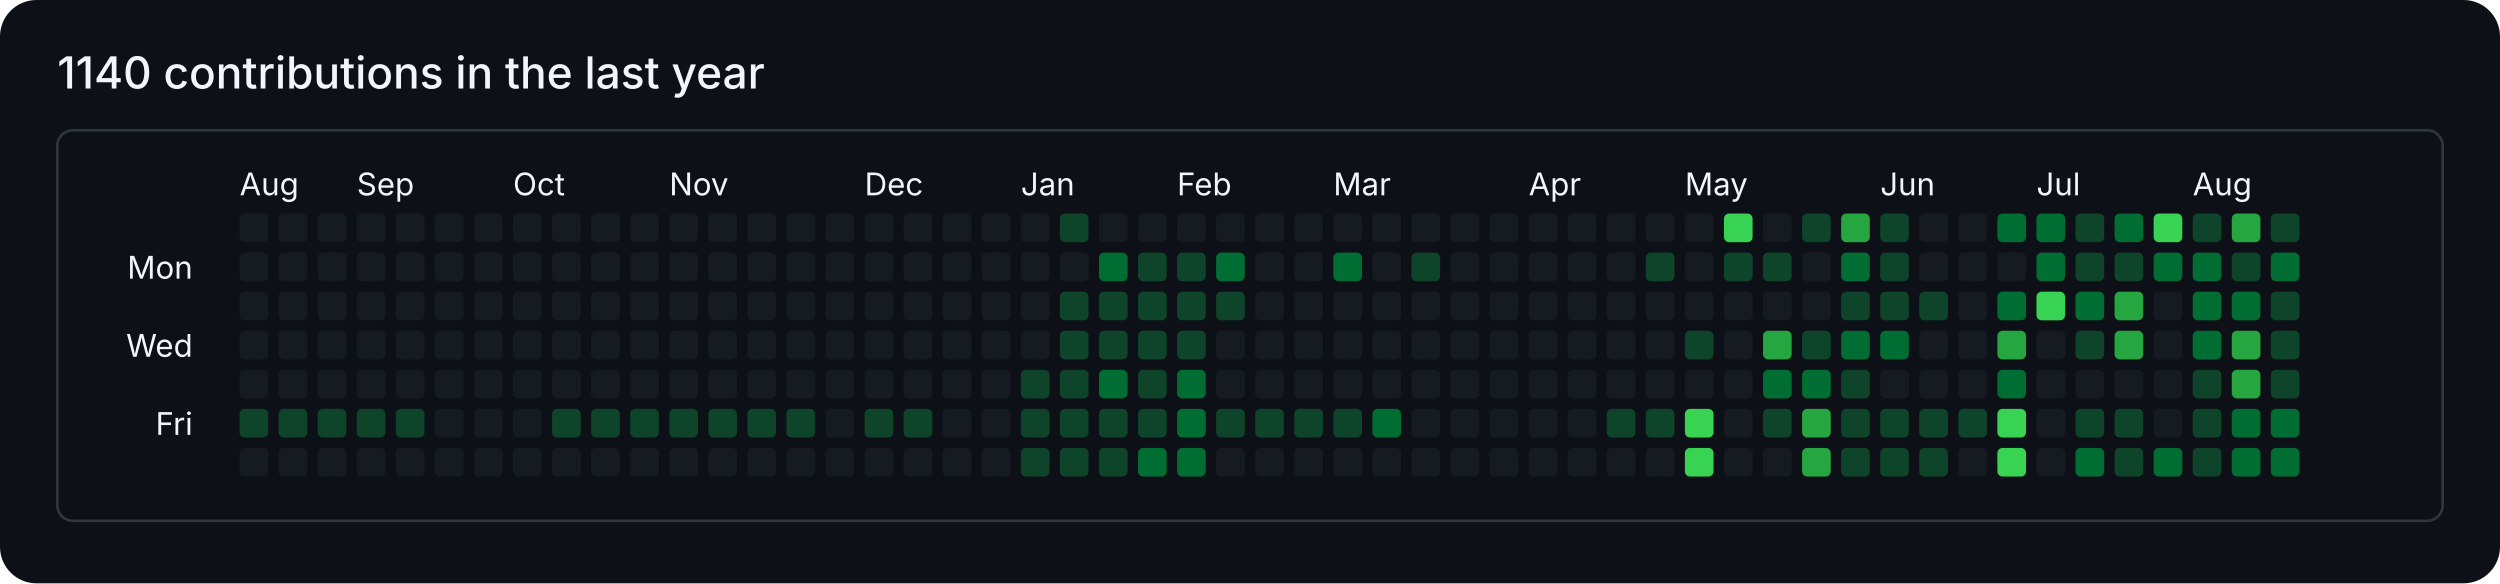
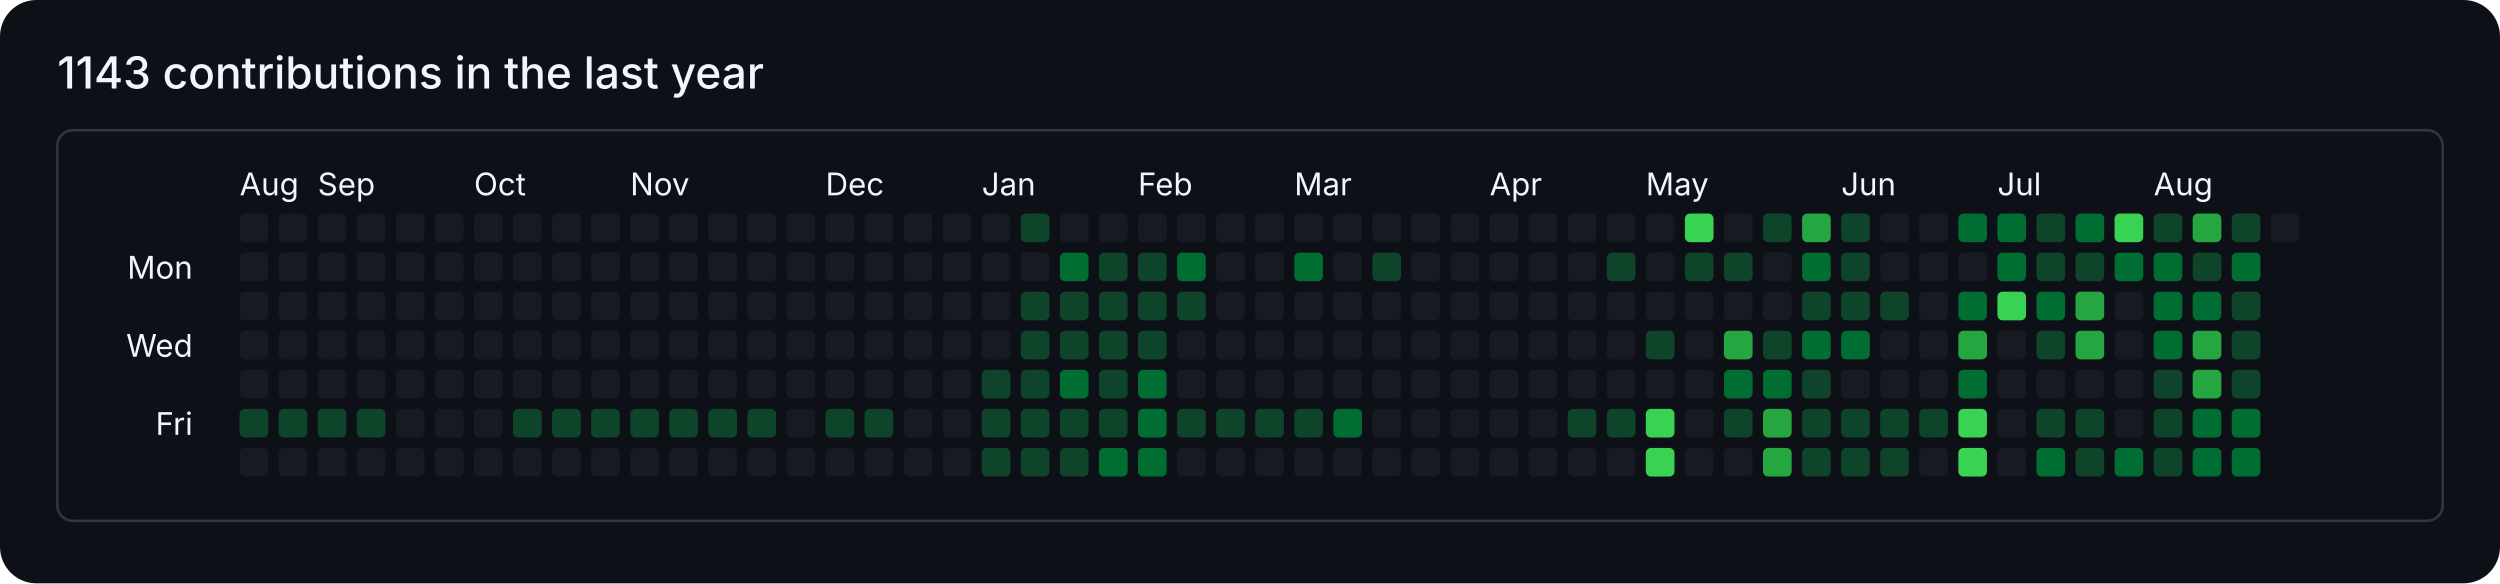
<svg xmlns="http://www.w3.org/2000/svg" width="1200" height="280" viewBox="0 0 960 224" fill="none" role="img" aria-label="AleksZyro GitHub contribution calendar">
  <style>
    .title { font: 500 17px -apple-system, BlinkMacSystemFont, 'Segoe UI', sans-serif; fill: #f0f6fc; }
    .month-label, .weekday-label, .legend, .hint { font: 400 12px -apple-system, BlinkMacSystemFont, 'Segoe UI', sans-serif; fill: #f0f6fc; }
    .hint, .legend-muted { fill: #8b949e; }
    .day-cell { shape-rendering: geometricPrecision; }
  </style>
  <rect width="960" height="224" rx="14" fill="#0d1117" />
-   <text x="22" y="34" class="title">1140 contributions in the last year</text>
+   <text x="22" y="34" class="title">1143 contributions in the last year</text>
  <rect x="22" y="50" width="916" height="150" rx="6" fill="none" stroke="#30363d" />
  <text x="92" y="75" class="month-label">Aug</text>
-   <text x="137" y="75" class="month-label">Sep</text>
-   <text x="197" y="75" class="month-label">Oct</text>
-   <text x="257" y="75" class="month-label">Nov</text>
-   <text x="332" y="75" class="month-label">Dec</text>
-   <text x="392" y="75" class="month-label">Jan</text>
-   <text x="452" y="75" class="month-label">Feb</text>
-   <text x="512" y="75" class="month-label">Mar</text>
-   <text x="587" y="75" class="month-label">Apr</text>
-   <text x="647" y="75" class="month-label">May</text>
-   <text x="722" y="75" class="month-label">Jun</text>
-   <text x="782" y="75" class="month-label">Jul</text>
-   <text x="842" y="75" class="month-label">Aug</text>
+   <text x="122" y="75" class="month-label">Sep</text>
+   <text x="182" y="75" class="month-label">Oct</text>
+   <text x="242" y="75" class="month-label">Nov</text>
+   <text x="317" y="75" class="month-label">Dec</text>
+   <text x="377" y="75" class="month-label">Jan</text>
+   <text x="437" y="75" class="month-label">Feb</text>
+   <text x="497" y="75" class="month-label">Mar</text>
+   <text x="572" y="75" class="month-label">Apr</text>
+   <text x="632" y="75" class="month-label">May</text>
+   <text x="707" y="75" class="month-label">Jun</text>
+   <text x="767" y="75" class="month-label">Jul</text>
+   <text x="827" y="75" class="month-label">Aug</text>
  <text x="74" y="107" class="weekday-label" text-anchor="end">Mon</text>
  <text x="74" y="137" class="weekday-label" text-anchor="end">Wed</text>
  <text x="74" y="167" class="weekday-label" text-anchor="end">Fri</text>
  <rect class="day-cell" x="92" y="82" width="11" height="11" rx="2" fill="#161b22" />
  <rect class="day-cell" x="92" y="97" width="11" height="11" rx="2" fill="#161b22" />
  <rect class="day-cell" x="92" y="112" width="11" height="11" rx="2" fill="#161b22" />
  <rect class="day-cell" x="92" y="127" width="11" height="11" rx="2" fill="#161b22" />
  <rect class="day-cell" x="92" y="142" width="11" height="11" rx="2" fill="#161b22" />
  <rect class="day-cell" x="92" y="157" width="11" height="11" rx="2" fill="#0e4429" />
  <rect class="day-cell" x="92" y="172" width="11" height="11" rx="2" fill="#161b22" />
  <rect class="day-cell" x="107" y="82" width="11" height="11" rx="2" fill="#161b22" />
  <rect class="day-cell" x="107" y="97" width="11" height="11" rx="2" fill="#161b22" />
  <rect class="day-cell" x="107" y="112" width="11" height="11" rx="2" fill="#161b22" />
  <rect class="day-cell" x="107" y="127" width="11" height="11" rx="2" fill="#161b22" />
  <rect class="day-cell" x="107" y="142" width="11" height="11" rx="2" fill="#161b22" />
  <rect class="day-cell" x="107" y="157" width="11" height="11" rx="2" fill="#0e4429" />
  <rect class="day-cell" x="107" y="172" width="11" height="11" rx="2" fill="#161b22" />
  <rect class="day-cell" x="122" y="82" width="11" height="11" rx="2" fill="#161b22" />
  <rect class="day-cell" x="122" y="97" width="11" height="11" rx="2" fill="#161b22" />
  <rect class="day-cell" x="122" y="112" width="11" height="11" rx="2" fill="#161b22" />
  <rect class="day-cell" x="122" y="127" width="11" height="11" rx="2" fill="#161b22" />
  <rect class="day-cell" x="122" y="142" width="11" height="11" rx="2" fill="#161b22" />
  <rect class="day-cell" x="122" y="157" width="11" height="11" rx="2" fill="#0e4429" />
  <rect class="day-cell" x="122" y="172" width="11" height="11" rx="2" fill="#161b22" />
  <rect class="day-cell" x="137" y="82" width="11" height="11" rx="2" fill="#161b22" />
  <rect class="day-cell" x="137" y="97" width="11" height="11" rx="2" fill="#161b22" />
  <rect class="day-cell" x="137" y="112" width="11" height="11" rx="2" fill="#161b22" />
  <rect class="day-cell" x="137" y="127" width="11" height="11" rx="2" fill="#161b22" />
  <rect class="day-cell" x="137" y="142" width="11" height="11" rx="2" fill="#161b22" />
  <rect class="day-cell" x="137" y="157" width="11" height="11" rx="2" fill="#0e4429" />
  <rect class="day-cell" x="137" y="172" width="11" height="11" rx="2" fill="#161b22" />
  <rect class="day-cell" x="152" y="82" width="11" height="11" rx="2" fill="#161b22" />
  <rect class="day-cell" x="152" y="97" width="11" height="11" rx="2" fill="#161b22" />
  <rect class="day-cell" x="152" y="112" width="11" height="11" rx="2" fill="#161b22" />
  <rect class="day-cell" x="152" y="127" width="11" height="11" rx="2" fill="#161b22" />
  <rect class="day-cell" x="152" y="142" width="11" height="11" rx="2" fill="#161b22" />
-   <rect class="day-cell" x="152" y="157" width="11" height="11" rx="2" fill="#0e4429" />
+   <rect class="day-cell" x="152" y="157" width="11" height="11" rx="2" fill="#161b22" />
  <rect class="day-cell" x="152" y="172" width="11" height="11" rx="2" fill="#161b22" />
  <rect class="day-cell" x="167" y="82" width="11" height="11" rx="2" fill="#161b22" />
  <rect class="day-cell" x="167" y="97" width="11" height="11" rx="2" fill="#161b22" />
  <rect class="day-cell" x="167" y="112" width="11" height="11" rx="2" fill="#161b22" />
  <rect class="day-cell" x="167" y="127" width="11" height="11" rx="2" fill="#161b22" />
  <rect class="day-cell" x="167" y="142" width="11" height="11" rx="2" fill="#161b22" />
  <rect class="day-cell" x="167" y="157" width="11" height="11" rx="2" fill="#161b22" />
  <rect class="day-cell" x="167" y="172" width="11" height="11" rx="2" fill="#161b22" />
  <rect class="day-cell" x="182" y="82" width="11" height="11" rx="2" fill="#161b22" />
  <rect class="day-cell" x="182" y="97" width="11" height="11" rx="2" fill="#161b22" />
  <rect class="day-cell" x="182" y="112" width="11" height="11" rx="2" fill="#161b22" />
  <rect class="day-cell" x="182" y="127" width="11" height="11" rx="2" fill="#161b22" />
  <rect class="day-cell" x="182" y="142" width="11" height="11" rx="2" fill="#161b22" />
  <rect class="day-cell" x="182" y="157" width="11" height="11" rx="2" fill="#161b22" />
  <rect class="day-cell" x="182" y="172" width="11" height="11" rx="2" fill="#161b22" />
  <rect class="day-cell" x="197" y="82" width="11" height="11" rx="2" fill="#161b22" />
  <rect class="day-cell" x="197" y="97" width="11" height="11" rx="2" fill="#161b22" />
  <rect class="day-cell" x="197" y="112" width="11" height="11" rx="2" fill="#161b22" />
  <rect class="day-cell" x="197" y="127" width="11" height="11" rx="2" fill="#161b22" />
  <rect class="day-cell" x="197" y="142" width="11" height="11" rx="2" fill="#161b22" />
-   <rect class="day-cell" x="197" y="157" width="11" height="11" rx="2" fill="#161b22" />
+   <rect class="day-cell" x="197" y="157" width="11" height="11" rx="2" fill="#0e4429" />
  <rect class="day-cell" x="197" y="172" width="11" height="11" rx="2" fill="#161b22" />
  <rect class="day-cell" x="212" y="82" width="11" height="11" rx="2" fill="#161b22" />
  <rect class="day-cell" x="212" y="97" width="11" height="11" rx="2" fill="#161b22" />
  <rect class="day-cell" x="212" y="112" width="11" height="11" rx="2" fill="#161b22" />
  <rect class="day-cell" x="212" y="127" width="11" height="11" rx="2" fill="#161b22" />
  <rect class="day-cell" x="212" y="142" width="11" height="11" rx="2" fill="#161b22" />
  <rect class="day-cell" x="212" y="157" width="11" height="11" rx="2" fill="#0e4429" />
  <rect class="day-cell" x="212" y="172" width="11" height="11" rx="2" fill="#161b22" />
  <rect class="day-cell" x="227" y="82" width="11" height="11" rx="2" fill="#161b22" />
  <rect class="day-cell" x="227" y="97" width="11" height="11" rx="2" fill="#161b22" />
  <rect class="day-cell" x="227" y="112" width="11" height="11" rx="2" fill="#161b22" />
  <rect class="day-cell" x="227" y="127" width="11" height="11" rx="2" fill="#161b22" />
  <rect class="day-cell" x="227" y="142" width="11" height="11" rx="2" fill="#161b22" />
  <rect class="day-cell" x="227" y="157" width="11" height="11" rx="2" fill="#0e4429" />
  <rect class="day-cell" x="227" y="172" width="11" height="11" rx="2" fill="#161b22" />
  <rect class="day-cell" x="242" y="82" width="11" height="11" rx="2" fill="#161b22" />
  <rect class="day-cell" x="242" y="97" width="11" height="11" rx="2" fill="#161b22" />
  <rect class="day-cell" x="242" y="112" width="11" height="11" rx="2" fill="#161b22" />
  <rect class="day-cell" x="242" y="127" width="11" height="11" rx="2" fill="#161b22" />
  <rect class="day-cell" x="242" y="142" width="11" height="11" rx="2" fill="#161b22" />
  <rect class="day-cell" x="242" y="157" width="11" height="11" rx="2" fill="#0e4429" />
  <rect class="day-cell" x="242" y="172" width="11" height="11" rx="2" fill="#161b22" />
  <rect class="day-cell" x="257" y="82" width="11" height="11" rx="2" fill="#161b22" />
  <rect class="day-cell" x="257" y="97" width="11" height="11" rx="2" fill="#161b22" />
  <rect class="day-cell" x="257" y="112" width="11" height="11" rx="2" fill="#161b22" />
  <rect class="day-cell" x="257" y="127" width="11" height="11" rx="2" fill="#161b22" />
  <rect class="day-cell" x="257" y="142" width="11" height="11" rx="2" fill="#161b22" />
  <rect class="day-cell" x="257" y="157" width="11" height="11" rx="2" fill="#0e4429" />
  <rect class="day-cell" x="257" y="172" width="11" height="11" rx="2" fill="#161b22" />
  <rect class="day-cell" x="272" y="82" width="11" height="11" rx="2" fill="#161b22" />
  <rect class="day-cell" x="272" y="97" width="11" height="11" rx="2" fill="#161b22" />
  <rect class="day-cell" x="272" y="112" width="11" height="11" rx="2" fill="#161b22" />
  <rect class="day-cell" x="272" y="127" width="11" height="11" rx="2" fill="#161b22" />
  <rect class="day-cell" x="272" y="142" width="11" height="11" rx="2" fill="#161b22" />
  <rect class="day-cell" x="272" y="157" width="11" height="11" rx="2" fill="#0e4429" />
  <rect class="day-cell" x="272" y="172" width="11" height="11" rx="2" fill="#161b22" />
  <rect class="day-cell" x="287" y="82" width="11" height="11" rx="2" fill="#161b22" />
  <rect class="day-cell" x="287" y="97" width="11" height="11" rx="2" fill="#161b22" />
  <rect class="day-cell" x="287" y="112" width="11" height="11" rx="2" fill="#161b22" />
  <rect class="day-cell" x="287" y="127" width="11" height="11" rx="2" fill="#161b22" />
  <rect class="day-cell" x="287" y="142" width="11" height="11" rx="2" fill="#161b22" />
  <rect class="day-cell" x="287" y="157" width="11" height="11" rx="2" fill="#0e4429" />
  <rect class="day-cell" x="287" y="172" width="11" height="11" rx="2" fill="#161b22" />
  <rect class="day-cell" x="302" y="82" width="11" height="11" rx="2" fill="#161b22" />
  <rect class="day-cell" x="302" y="97" width="11" height="11" rx="2" fill="#161b22" />
  <rect class="day-cell" x="302" y="112" width="11" height="11" rx="2" fill="#161b22" />
  <rect class="day-cell" x="302" y="127" width="11" height="11" rx="2" fill="#161b22" />
  <rect class="day-cell" x="302" y="142" width="11" height="11" rx="2" fill="#161b22" />
-   <rect class="day-cell" x="302" y="157" width="11" height="11" rx="2" fill="#0e4429" />
+   <rect class="day-cell" x="302" y="157" width="11" height="11" rx="2" fill="#161b22" />
  <rect class="day-cell" x="302" y="172" width="11" height="11" rx="2" fill="#161b22" />
  <rect class="day-cell" x="317" y="82" width="11" height="11" rx="2" fill="#161b22" />
  <rect class="day-cell" x="317" y="97" width="11" height="11" rx="2" fill="#161b22" />
  <rect class="day-cell" x="317" y="112" width="11" height="11" rx="2" fill="#161b22" />
  <rect class="day-cell" x="317" y="127" width="11" height="11" rx="2" fill="#161b22" />
  <rect class="day-cell" x="317" y="142" width="11" height="11" rx="2" fill="#161b22" />
-   <rect class="day-cell" x="317" y="157" width="11" height="11" rx="2" fill="#161b22" />
+   <rect class="day-cell" x="317" y="157" width="11" height="11" rx="2" fill="#0e4429" />
  <rect class="day-cell" x="317" y="172" width="11" height="11" rx="2" fill="#161b22" />
  <rect class="day-cell" x="332" y="82" width="11" height="11" rx="2" fill="#161b22" />
  <rect class="day-cell" x="332" y="97" width="11" height="11" rx="2" fill="#161b22" />
  <rect class="day-cell" x="332" y="112" width="11" height="11" rx="2" fill="#161b22" />
  <rect class="day-cell" x="332" y="127" width="11" height="11" rx="2" fill="#161b22" />
  <rect class="day-cell" x="332" y="142" width="11" height="11" rx="2" fill="#161b22" />
  <rect class="day-cell" x="332" y="157" width="11" height="11" rx="2" fill="#0e4429" />
  <rect class="day-cell" x="332" y="172" width="11" height="11" rx="2" fill="#161b22" />
  <rect class="day-cell" x="347" y="82" width="11" height="11" rx="2" fill="#161b22" />
  <rect class="day-cell" x="347" y="97" width="11" height="11" rx="2" fill="#161b22" />
  <rect class="day-cell" x="347" y="112" width="11" height="11" rx="2" fill="#161b22" />
  <rect class="day-cell" x="347" y="127" width="11" height="11" rx="2" fill="#161b22" />
  <rect class="day-cell" x="347" y="142" width="11" height="11" rx="2" fill="#161b22" />
-   <rect class="day-cell" x="347" y="157" width="11" height="11" rx="2" fill="#0e4429" />
+   <rect class="day-cell" x="347" y="157" width="11" height="11" rx="2" fill="#161b22" />
  <rect class="day-cell" x="347" y="172" width="11" height="11" rx="2" fill="#161b22" />
  <rect class="day-cell" x="362" y="82" width="11" height="11" rx="2" fill="#161b22" />
  <rect class="day-cell" x="362" y="97" width="11" height="11" rx="2" fill="#161b22" />
  <rect class="day-cell" x="362" y="112" width="11" height="11" rx="2" fill="#161b22" />
  <rect class="day-cell" x="362" y="127" width="11" height="11" rx="2" fill="#161b22" />
  <rect class="day-cell" x="362" y="142" width="11" height="11" rx="2" fill="#161b22" />
  <rect class="day-cell" x="362" y="157" width="11" height="11" rx="2" fill="#161b22" />
  <rect class="day-cell" x="362" y="172" width="11" height="11" rx="2" fill="#161b22" />
  <rect class="day-cell" x="377" y="82" width="11" height="11" rx="2" fill="#161b22" />
  <rect class="day-cell" x="377" y="97" width="11" height="11" rx="2" fill="#161b22" />
  <rect class="day-cell" x="377" y="112" width="11" height="11" rx="2" fill="#161b22" />
  <rect class="day-cell" x="377" y="127" width="11" height="11" rx="2" fill="#161b22" />
-   <rect class="day-cell" x="377" y="142" width="11" height="11" rx="2" fill="#161b22" />
-   <rect class="day-cell" x="377" y="157" width="11" height="11" rx="2" fill="#161b22" />
-   <rect class="day-cell" x="377" y="172" width="11" height="11" rx="2" fill="#161b22" />
-   <rect class="day-cell" x="392" y="82" width="11" height="11" rx="2" fill="#161b22" />
+   <rect class="day-cell" x="377" y="142" width="11" height="11" rx="2" fill="#0e4429" />
+   <rect class="day-cell" x="377" y="157" width="11" height="11" rx="2" fill="#0e4429" />
+   <rect class="day-cell" x="377" y="172" width="11" height="11" rx="2" fill="#0e4429" />
+   <rect class="day-cell" x="392" y="82" width="11" height="11" rx="2" fill="#0e4429" />
  <rect class="day-cell" x="392" y="97" width="11" height="11" rx="2" fill="#161b22" />
-   <rect class="day-cell" x="392" y="112" width="11" height="11" rx="2" fill="#161b22" />
-   <rect class="day-cell" x="392" y="127" width="11" height="11" rx="2" fill="#161b22" />
+   <rect class="day-cell" x="392" y="112" width="11" height="11" rx="2" fill="#0e4429" />
+   <rect class="day-cell" x="392" y="127" width="11" height="11" rx="2" fill="#0e4429" />
  <rect class="day-cell" x="392" y="142" width="11" height="11" rx="2" fill="#0e4429" />
  <rect class="day-cell" x="392" y="157" width="11" height="11" rx="2" fill="#0e4429" />
  <rect class="day-cell" x="392" y="172" width="11" height="11" rx="2" fill="#0e4429" />
-   <rect class="day-cell" x="407" y="82" width="11" height="11" rx="2" fill="#0e4429" />
-   <rect class="day-cell" x="407" y="97" width="11" height="11" rx="2" fill="#161b22" />
+   <rect class="day-cell" x="407" y="82" width="11" height="11" rx="2" fill="#161b22" />
+   <rect class="day-cell" x="407" y="97" width="11" height="11" rx="2" fill="#006d32" />
  <rect class="day-cell" x="407" y="112" width="11" height="11" rx="2" fill="#0e4429" />
  <rect class="day-cell" x="407" y="127" width="11" height="11" rx="2" fill="#0e4429" />
-   <rect class="day-cell" x="407" y="142" width="11" height="11" rx="2" fill="#0e4429" />
+   <rect class="day-cell" x="407" y="142" width="11" height="11" rx="2" fill="#006d32" />
  <rect class="day-cell" x="407" y="157" width="11" height="11" rx="2" fill="#0e4429" />
  <rect class="day-cell" x="407" y="172" width="11" height="11" rx="2" fill="#0e4429" />
  <rect class="day-cell" x="422" y="82" width="11" height="11" rx="2" fill="#161b22" />
-   <rect class="day-cell" x="422" y="97" width="11" height="11" rx="2" fill="#006d32" />
+   <rect class="day-cell" x="422" y="97" width="11" height="11" rx="2" fill="#0e4429" />
  <rect class="day-cell" x="422" y="112" width="11" height="11" rx="2" fill="#0e4429" />
  <rect class="day-cell" x="422" y="127" width="11" height="11" rx="2" fill="#0e4429" />
-   <rect class="day-cell" x="422" y="142" width="11" height="11" rx="2" fill="#006d32" />
+   <rect class="day-cell" x="422" y="142" width="11" height="11" rx="2" fill="#0e4429" />
  <rect class="day-cell" x="422" y="157" width="11" height="11" rx="2" fill="#0e4429" />
-   <rect class="day-cell" x="422" y="172" width="11" height="11" rx="2" fill="#0e4429" />
+   <rect class="day-cell" x="422" y="172" width="11" height="11" rx="2" fill="#006d32" />
  <rect class="day-cell" x="437" y="82" width="11" height="11" rx="2" fill="#161b22" />
  <rect class="day-cell" x="437" y="97" width="11" height="11" rx="2" fill="#0e4429" />
  <rect class="day-cell" x="437" y="112" width="11" height="11" rx="2" fill="#0e4429" />
  <rect class="day-cell" x="437" y="127" width="11" height="11" rx="2" fill="#0e4429" />
-   <rect class="day-cell" x="437" y="142" width="11" height="11" rx="2" fill="#0e4429" />
-   <rect class="day-cell" x="437" y="157" width="11" height="11" rx="2" fill="#0e4429" />
+   <rect class="day-cell" x="437" y="142" width="11" height="11" rx="2" fill="#006d32" />
+   <rect class="day-cell" x="437" y="157" width="11" height="11" rx="2" fill="#006d32" />
  <rect class="day-cell" x="437" y="172" width="11" height="11" rx="2" fill="#006d32" />
  <rect class="day-cell" x="452" y="82" width="11" height="11" rx="2" fill="#161b22" />
-   <rect class="day-cell" x="452" y="97" width="11" height="11" rx="2" fill="#0e4429" />
+   <rect class="day-cell" x="452" y="97" width="11" height="11" rx="2" fill="#006d32" />
  <rect class="day-cell" x="452" y="112" width="11" height="11" rx="2" fill="#0e4429" />
-   <rect class="day-cell" x="452" y="127" width="11" height="11" rx="2" fill="#0e4429" />
-   <rect class="day-cell" x="452" y="142" width="11" height="11" rx="2" fill="#006d32" />
-   <rect class="day-cell" x="452" y="157" width="11" height="11" rx="2" fill="#006d32" />
-   <rect class="day-cell" x="452" y="172" width="11" height="11" rx="2" fill="#006d32" />
+   <rect class="day-cell" x="452" y="127" width="11" height="11" rx="2" fill="#161b22" />
+   <rect class="day-cell" x="452" y="142" width="11" height="11" rx="2" fill="#161b22" />
+   <rect class="day-cell" x="452" y="157" width="11" height="11" rx="2" fill="#0e4429" />
+   <rect class="day-cell" x="452" y="172" width="11" height="11" rx="2" fill="#161b22" />
  <rect class="day-cell" x="467" y="82" width="11" height="11" rx="2" fill="#161b22" />
-   <rect class="day-cell" x="467" y="97" width="11" height="11" rx="2" fill="#006d32" />
-   <rect class="day-cell" x="467" y="112" width="11" height="11" rx="2" fill="#0e4429" />
+   <rect class="day-cell" x="467" y="97" width="11" height="11" rx="2" fill="#161b22" />
+   <rect class="day-cell" x="467" y="112" width="11" height="11" rx="2" fill="#161b22" />
  <rect class="day-cell" x="467" y="127" width="11" height="11" rx="2" fill="#161b22" />
  <rect class="day-cell" x="467" y="142" width="11" height="11" rx="2" fill="#161b22" />
  <rect class="day-cell" x="467" y="157" width="11" height="11" rx="2" fill="#0e4429" />
  <rect class="day-cell" x="467" y="172" width="11" height="11" rx="2" fill="#161b22" />
  <rect class="day-cell" x="482" y="82" width="11" height="11" rx="2" fill="#161b22" />
  <rect class="day-cell" x="482" y="97" width="11" height="11" rx="2" fill="#161b22" />
  <rect class="day-cell" x="482" y="112" width="11" height="11" rx="2" fill="#161b22" />
  <rect class="day-cell" x="482" y="127" width="11" height="11" rx="2" fill="#161b22" />
  <rect class="day-cell" x="482" y="142" width="11" height="11" rx="2" fill="#161b22" />
  <rect class="day-cell" x="482" y="157" width="11" height="11" rx="2" fill="#0e4429" />
  <rect class="day-cell" x="482" y="172" width="11" height="11" rx="2" fill="#161b22" />
  <rect class="day-cell" x="497" y="82" width="11" height="11" rx="2" fill="#161b22" />
-   <rect class="day-cell" x="497" y="97" width="11" height="11" rx="2" fill="#161b22" />
+   <rect class="day-cell" x="497" y="97" width="11" height="11" rx="2" fill="#006d32" />
  <rect class="day-cell" x="497" y="112" width="11" height="11" rx="2" fill="#161b22" />
  <rect class="day-cell" x="497" y="127" width="11" height="11" rx="2" fill="#161b22" />
  <rect class="day-cell" x="497" y="142" width="11" height="11" rx="2" fill="#161b22" />
  <rect class="day-cell" x="497" y="157" width="11" height="11" rx="2" fill="#0e4429" />
  <rect class="day-cell" x="497" y="172" width="11" height="11" rx="2" fill="#161b22" />
  <rect class="day-cell" x="512" y="82" width="11" height="11" rx="2" fill="#161b22" />
-   <rect class="day-cell" x="512" y="97" width="11" height="11" rx="2" fill="#006d32" />
+   <rect class="day-cell" x="512" y="97" width="11" height="11" rx="2" fill="#161b22" />
  <rect class="day-cell" x="512" y="112" width="11" height="11" rx="2" fill="#161b22" />
  <rect class="day-cell" x="512" y="127" width="11" height="11" rx="2" fill="#161b22" />
  <rect class="day-cell" x="512" y="142" width="11" height="11" rx="2" fill="#161b22" />
-   <rect class="day-cell" x="512" y="157" width="11" height="11" rx="2" fill="#0e4429" />
+   <rect class="day-cell" x="512" y="157" width="11" height="11" rx="2" fill="#006d32" />
  <rect class="day-cell" x="512" y="172" width="11" height="11" rx="2" fill="#161b22" />
  <rect class="day-cell" x="527" y="82" width="11" height="11" rx="2" fill="#161b22" />
-   <rect class="day-cell" x="527" y="97" width="11" height="11" rx="2" fill="#161b22" />
+   <rect class="day-cell" x="527" y="97" width="11" height="11" rx="2" fill="#0e4429" />
  <rect class="day-cell" x="527" y="112" width="11" height="11" rx="2" fill="#161b22" />
  <rect class="day-cell" x="527" y="127" width="11" height="11" rx="2" fill="#161b22" />
  <rect class="day-cell" x="527" y="142" width="11" height="11" rx="2" fill="#161b22" />
-   <rect class="day-cell" x="527" y="157" width="11" height="11" rx="2" fill="#006d32" />
+   <rect class="day-cell" x="527" y="157" width="11" height="11" rx="2" fill="#161b22" />
  <rect class="day-cell" x="527" y="172" width="11" height="11" rx="2" fill="#161b22" />
  <rect class="day-cell" x="542" y="82" width="11" height="11" rx="2" fill="#161b22" />
-   <rect class="day-cell" x="542" y="97" width="11" height="11" rx="2" fill="#0e4429" />
+   <rect class="day-cell" x="542" y="97" width="11" height="11" rx="2" fill="#161b22" />
  <rect class="day-cell" x="542" y="112" width="11" height="11" rx="2" fill="#161b22" />
  <rect class="day-cell" x="542" y="127" width="11" height="11" rx="2" fill="#161b22" />
  <rect class="day-cell" x="542" y="142" width="11" height="11" rx="2" fill="#161b22" />
  <rect class="day-cell" x="542" y="157" width="11" height="11" rx="2" fill="#161b22" />
  <rect class="day-cell" x="542" y="172" width="11" height="11" rx="2" fill="#161b22" />
  <rect class="day-cell" x="557" y="82" width="11" height="11" rx="2" fill="#161b22" />
  <rect class="day-cell" x="557" y="97" width="11" height="11" rx="2" fill="#161b22" />
  <rect class="day-cell" x="557" y="112" width="11" height="11" rx="2" fill="#161b22" />
  <rect class="day-cell" x="557" y="127" width="11" height="11" rx="2" fill="#161b22" />
  <rect class="day-cell" x="557" y="142" width="11" height="11" rx="2" fill="#161b22" />
  <rect class="day-cell" x="557" y="157" width="11" height="11" rx="2" fill="#161b22" />
  <rect class="day-cell" x="557" y="172" width="11" height="11" rx="2" fill="#161b22" />
  <rect class="day-cell" x="572" y="82" width="11" height="11" rx="2" fill="#161b22" />
  <rect class="day-cell" x="572" y="97" width="11" height="11" rx="2" fill="#161b22" />
  <rect class="day-cell" x="572" y="112" width="11" height="11" rx="2" fill="#161b22" />
  <rect class="day-cell" x="572" y="127" width="11" height="11" rx="2" fill="#161b22" />
  <rect class="day-cell" x="572" y="142" width="11" height="11" rx="2" fill="#161b22" />
  <rect class="day-cell" x="572" y="157" width="11" height="11" rx="2" fill="#161b22" />
  <rect class="day-cell" x="572" y="172" width="11" height="11" rx="2" fill="#161b22" />
  <rect class="day-cell" x="587" y="82" width="11" height="11" rx="2" fill="#161b22" />
  <rect class="day-cell" x="587" y="97" width="11" height="11" rx="2" fill="#161b22" />
  <rect class="day-cell" x="587" y="112" width="11" height="11" rx="2" fill="#161b22" />
  <rect class="day-cell" x="587" y="127" width="11" height="11" rx="2" fill="#161b22" />
  <rect class="day-cell" x="587" y="142" width="11" height="11" rx="2" fill="#161b22" />
  <rect class="day-cell" x="587" y="157" width="11" height="11" rx="2" fill="#161b22" />
  <rect class="day-cell" x="587" y="172" width="11" height="11" rx="2" fill="#161b22" />
  <rect class="day-cell" x="602" y="82" width="11" height="11" rx="2" fill="#161b22" />
  <rect class="day-cell" x="602" y="97" width="11" height="11" rx="2" fill="#161b22" />
  <rect class="day-cell" x="602" y="112" width="11" height="11" rx="2" fill="#161b22" />
  <rect class="day-cell" x="602" y="127" width="11" height="11" rx="2" fill="#161b22" />
  <rect class="day-cell" x="602" y="142" width="11" height="11" rx="2" fill="#161b22" />
-   <rect class="day-cell" x="602" y="157" width="11" height="11" rx="2" fill="#161b22" />
+   <rect class="day-cell" x="602" y="157" width="11" height="11" rx="2" fill="#0e4429" />
  <rect class="day-cell" x="602" y="172" width="11" height="11" rx="2" fill="#161b22" />
  <rect class="day-cell" x="617" y="82" width="11" height="11" rx="2" fill="#161b22" />
-   <rect class="day-cell" x="617" y="97" width="11" height="11" rx="2" fill="#161b22" />
+   <rect class="day-cell" x="617" y="97" width="11" height="11" rx="2" fill="#0e4429" />
  <rect class="day-cell" x="617" y="112" width="11" height="11" rx="2" fill="#161b22" />
  <rect class="day-cell" x="617" y="127" width="11" height="11" rx="2" fill="#161b22" />
  <rect class="day-cell" x="617" y="142" width="11" height="11" rx="2" fill="#161b22" />
  <rect class="day-cell" x="617" y="157" width="11" height="11" rx="2" fill="#0e4429" />
  <rect class="day-cell" x="617" y="172" width="11" height="11" rx="2" fill="#161b22" />
  <rect class="day-cell" x="632" y="82" width="11" height="11" rx="2" fill="#161b22" />
-   <rect class="day-cell" x="632" y="97" width="11" height="11" rx="2" fill="#0e4429" />
+   <rect class="day-cell" x="632" y="97" width="11" height="11" rx="2" fill="#161b22" />
  <rect class="day-cell" x="632" y="112" width="11" height="11" rx="2" fill="#161b22" />
-   <rect class="day-cell" x="632" y="127" width="11" height="11" rx="2" fill="#161b22" />
+   <rect class="day-cell" x="632" y="127" width="11" height="11" rx="2" fill="#0e4429" />
  <rect class="day-cell" x="632" y="142" width="11" height="11" rx="2" fill="#161b22" />
-   <rect class="day-cell" x="632" y="157" width="11" height="11" rx="2" fill="#0e4429" />
-   <rect class="day-cell" x="632" y="172" width="11" height="11" rx="2" fill="#161b22" />
-   <rect class="day-cell" x="647" y="82" width="11" height="11" rx="2" fill="#161b22" />
-   <rect class="day-cell" x="647" y="97" width="11" height="11" rx="2" fill="#161b22" />
+   <rect class="day-cell" x="632" y="157" width="11" height="11" rx="2" fill="#39d353" />
+   <rect class="day-cell" x="632" y="172" width="11" height="11" rx="2" fill="#39d353" />
+   <rect class="day-cell" x="647" y="82" width="11" height="11" rx="2" fill="#39d353" />
+   <rect class="day-cell" x="647" y="97" width="11" height="11" rx="2" fill="#0e4429" />
  <rect class="day-cell" x="647" y="112" width="11" height="11" rx="2" fill="#161b22" />
-   <rect class="day-cell" x="647" y="127" width="11" height="11" rx="2" fill="#0e4429" />
+   <rect class="day-cell" x="647" y="127" width="11" height="11" rx="2" fill="#161b22" />
  <rect class="day-cell" x="647" y="142" width="11" height="11" rx="2" fill="#161b22" />
-   <rect class="day-cell" x="647" y="157" width="11" height="11" rx="2" fill="#39d353" />
-   <rect class="day-cell" x="647" y="172" width="11" height="11" rx="2" fill="#39d353" />
-   <rect class="day-cell" x="662" y="82" width="11" height="11" rx="2" fill="#39d353" />
+   <rect class="day-cell" x="647" y="157" width="11" height="11" rx="2" fill="#161b22" />
+   <rect class="day-cell" x="647" y="172" width="11" height="11" rx="2" fill="#161b22" />
+   <rect class="day-cell" x="662" y="82" width="11" height="11" rx="2" fill="#161b22" />
  <rect class="day-cell" x="662" y="97" width="11" height="11" rx="2" fill="#0e4429" />
  <rect class="day-cell" x="662" y="112" width="11" height="11" rx="2" fill="#161b22" />
-   <rect class="day-cell" x="662" y="127" width="11" height="11" rx="2" fill="#161b22" />
-   <rect class="day-cell" x="662" y="142" width="11" height="11" rx="2" fill="#161b22" />
-   <rect class="day-cell" x="662" y="157" width="11" height="11" rx="2" fill="#161b22" />
+   <rect class="day-cell" x="662" y="127" width="11" height="11" rx="2" fill="#26a641" />
+   <rect class="day-cell" x="662" y="142" width="11" height="11" rx="2" fill="#006d32" />
+   <rect class="day-cell" x="662" y="157" width="11" height="11" rx="2" fill="#0e4429" />
  <rect class="day-cell" x="662" y="172" width="11" height="11" rx="2" fill="#161b22" />
-   <rect class="day-cell" x="677" y="82" width="11" height="11" rx="2" fill="#161b22" />
-   <rect class="day-cell" x="677" y="97" width="11" height="11" rx="2" fill="#0e4429" />
+   <rect class="day-cell" x="677" y="82" width="11" height="11" rx="2" fill="#0e4429" />
+   <rect class="day-cell" x="677" y="97" width="11" height="11" rx="2" fill="#161b22" />
  <rect class="day-cell" x="677" y="112" width="11" height="11" rx="2" fill="#161b22" />
-   <rect class="day-cell" x="677" y="127" width="11" height="11" rx="2" fill="#26a641" />
+   <rect class="day-cell" x="677" y="127" width="11" height="11" rx="2" fill="#0e4429" />
  <rect class="day-cell" x="677" y="142" width="11" height="11" rx="2" fill="#006d32" />
-   <rect class="day-cell" x="677" y="157" width="11" height="11" rx="2" fill="#0e4429" />
-   <rect class="day-cell" x="677" y="172" width="11" height="11" rx="2" fill="#161b22" />
-   <rect class="day-cell" x="692" y="82" width="11" height="11" rx="2" fill="#0e4429" />
-   <rect class="day-cell" x="692" y="97" width="11" height="11" rx="2" fill="#161b22" />
-   <rect class="day-cell" x="692" y="112" width="11" height="11" rx="2" fill="#161b22" />
-   <rect class="day-cell" x="692" y="127" width="11" height="11" rx="2" fill="#0e4429" />
-   <rect class="day-cell" x="692" y="142" width="11" height="11" rx="2" fill="#006d32" />
-   <rect class="day-cell" x="692" y="157" width="11" height="11" rx="2" fill="#26a641" />
-   <rect class="day-cell" x="692" y="172" width="11" height="11" rx="2" fill="#26a641" />
-   <rect class="day-cell" x="707" y="82" width="11" height="11" rx="2" fill="#26a641" />
-   <rect class="day-cell" x="707" y="97" width="11" height="11" rx="2" fill="#006d32" />
+   <rect class="day-cell" x="677" y="157" width="11" height="11" rx="2" fill="#26a641" />
+   <rect class="day-cell" x="677" y="172" width="11" height="11" rx="2" fill="#26a641" />
+   <rect class="day-cell" x="692" y="82" width="11" height="11" rx="2" fill="#26a641" />
+   <rect class="day-cell" x="692" y="97" width="11" height="11" rx="2" fill="#006d32" />
+   <rect class="day-cell" x="692" y="112" width="11" height="11" rx="2" fill="#0e4429" />
+   <rect class="day-cell" x="692" y="127" width="11" height="11" rx="2" fill="#006d32" />
+   <rect class="day-cell" x="692" y="142" width="11" height="11" rx="2" fill="#0e4429" />
+   <rect class="day-cell" x="692" y="157" width="11" height="11" rx="2" fill="#0e4429" />
+   <rect class="day-cell" x="692" y="172" width="11" height="11" rx="2" fill="#0e4429" />
+   <rect class="day-cell" x="707" y="82" width="11" height="11" rx="2" fill="#0e4429" />
+   <rect class="day-cell" x="707" y="97" width="11" height="11" rx="2" fill="#0e4429" />
  <rect class="day-cell" x="707" y="112" width="11" height="11" rx="2" fill="#0e4429" />
  <rect class="day-cell" x="707" y="127" width="11" height="11" rx="2" fill="#006d32" />
-   <rect class="day-cell" x="707" y="142" width="11" height="11" rx="2" fill="#0e4429" />
+   <rect class="day-cell" x="707" y="142" width="11" height="11" rx="2" fill="#161b22" />
  <rect class="day-cell" x="707" y="157" width="11" height="11" rx="2" fill="#0e4429" />
  <rect class="day-cell" x="707" y="172" width="11" height="11" rx="2" fill="#0e4429" />
-   <rect class="day-cell" x="722" y="82" width="11" height="11" rx="2" fill="#0e4429" />
-   <rect class="day-cell" x="722" y="97" width="11" height="11" rx="2" fill="#0e4429" />
+   <rect class="day-cell" x="722" y="82" width="11" height="11" rx="2" fill="#161b22" />
+   <rect class="day-cell" x="722" y="97" width="11" height="11" rx="2" fill="#161b22" />
  <rect class="day-cell" x="722" y="112" width="11" height="11" rx="2" fill="#0e4429" />
-   <rect class="day-cell" x="722" y="127" width="11" height="11" rx="2" fill="#006d32" />
+   <rect class="day-cell" x="722" y="127" width="11" height="11" rx="2" fill="#161b22" />
  <rect class="day-cell" x="722" y="142" width="11" height="11" rx="2" fill="#161b22" />
  <rect class="day-cell" x="722" y="157" width="11" height="11" rx="2" fill="#0e4429" />
  <rect class="day-cell" x="722" y="172" width="11" height="11" rx="2" fill="#0e4429" />
  <rect class="day-cell" x="737" y="82" width="11" height="11" rx="2" fill="#161b22" />
  <rect class="day-cell" x="737" y="97" width="11" height="11" rx="2" fill="#161b22" />
-   <rect class="day-cell" x="737" y="112" width="11" height="11" rx="2" fill="#0e4429" />
+   <rect class="day-cell" x="737" y="112" width="11" height="11" rx="2" fill="#161b22" />
  <rect class="day-cell" x="737" y="127" width="11" height="11" rx="2" fill="#161b22" />
  <rect class="day-cell" x="737" y="142" width="11" height="11" rx="2" fill="#161b22" />
  <rect class="day-cell" x="737" y="157" width="11" height="11" rx="2" fill="#0e4429" />
-   <rect class="day-cell" x="737" y="172" width="11" height="11" rx="2" fill="#0e4429" />
-   <rect class="day-cell" x="752" y="82" width="11" height="11" rx="2" fill="#161b22" />
+   <rect class="day-cell" x="737" y="172" width="11" height="11" rx="2" fill="#161b22" />
+   <rect class="day-cell" x="752" y="82" width="11" height="11" rx="2" fill="#006d32" />
  <rect class="day-cell" x="752" y="97" width="11" height="11" rx="2" fill="#161b22" />
-   <rect class="day-cell" x="752" y="112" width="11" height="11" rx="2" fill="#161b22" />
-   <rect class="day-cell" x="752" y="127" width="11" height="11" rx="2" fill="#161b22" />
-   <rect class="day-cell" x="752" y="142" width="11" height="11" rx="2" fill="#161b22" />
-   <rect class="day-cell" x="752" y="157" width="11" height="11" rx="2" fill="#0e4429" />
-   <rect class="day-cell" x="752" y="172" width="11" height="11" rx="2" fill="#161b22" />
+   <rect class="day-cell" x="752" y="112" width="11" height="11" rx="2" fill="#006d32" />
+   <rect class="day-cell" x="752" y="127" width="11" height="11" rx="2" fill="#26a641" />
+   <rect class="day-cell" x="752" y="142" width="11" height="11" rx="2" fill="#006d32" />
+   <rect class="day-cell" x="752" y="157" width="11" height="11" rx="2" fill="#39d353" />
+   <rect class="day-cell" x="752" y="172" width="11" height="11" rx="2" fill="#39d353" />
  <rect class="day-cell" x="767" y="82" width="11" height="11" rx="2" fill="#006d32" />
-   <rect class="day-cell" x="767" y="97" width="11" height="11" rx="2" fill="#161b22" />
-   <rect class="day-cell" x="767" y="112" width="11" height="11" rx="2" fill="#006d32" />
-   <rect class="day-cell" x="767" y="127" width="11" height="11" rx="2" fill="#26a641" />
-   <rect class="day-cell" x="767" y="142" width="11" height="11" rx="2" fill="#006d32" />
-   <rect class="day-cell" x="767" y="157" width="11" height="11" rx="2" fill="#39d353" />
-   <rect class="day-cell" x="767" y="172" width="11" height="11" rx="2" fill="#39d353" />
-   <rect class="day-cell" x="782" y="82" width="11" height="11" rx="2" fill="#006d32" />
-   <rect class="day-cell" x="782" y="97" width="11" height="11" rx="2" fill="#006d32" />
-   <rect class="day-cell" x="782" y="112" width="11" height="11" rx="2" fill="#39d353" />
-   <rect class="day-cell" x="782" y="127" width="11" height="11" rx="2" fill="#161b22" />
+   <rect class="day-cell" x="767" y="97" width="11" height="11" rx="2" fill="#006d32" />
+   <rect class="day-cell" x="767" y="112" width="11" height="11" rx="2" fill="#39d353" />
+   <rect class="day-cell" x="767" y="127" width="11" height="11" rx="2" fill="#161b22" />
+   <rect class="day-cell" x="767" y="142" width="11" height="11" rx="2" fill="#161b22" />
+   <rect class="day-cell" x="767" y="157" width="11" height="11" rx="2" fill="#161b22" />
+   <rect class="day-cell" x="767" y="172" width="11" height="11" rx="2" fill="#161b22" />
+   <rect class="day-cell" x="782" y="82" width="11" height="11" rx="2" fill="#0e4429" />
+   <rect class="day-cell" x="782" y="97" width="11" height="11" rx="2" fill="#0e4429" />
+   <rect class="day-cell" x="782" y="112" width="11" height="11" rx="2" fill="#006d32" />
+   <rect class="day-cell" x="782" y="127" width="11" height="11" rx="2" fill="#0e4429" />
  <rect class="day-cell" x="782" y="142" width="11" height="11" rx="2" fill="#161b22" />
-   <rect class="day-cell" x="782" y="157" width="11" height="11" rx="2" fill="#161b22" />
-   <rect class="day-cell" x="782" y="172" width="11" height="11" rx="2" fill="#161b22" />
-   <rect class="day-cell" x="797" y="82" width="11" height="11" rx="2" fill="#0e4429" />
+   <rect class="day-cell" x="782" y="157" width="11" height="11" rx="2" fill="#0e4429" />
+   <rect class="day-cell" x="782" y="172" width="11" height="11" rx="2" fill="#006d32" />
+   <rect class="day-cell" x="797" y="82" width="11" height="11" rx="2" fill="#006d32" />
  <rect class="day-cell" x="797" y="97" width="11" height="11" rx="2" fill="#0e4429" />
-   <rect class="day-cell" x="797" y="112" width="11" height="11" rx="2" fill="#006d32" />
-   <rect class="day-cell" x="797" y="127" width="11" height="11" rx="2" fill="#0e4429" />
+   <rect class="day-cell" x="797" y="112" width="11" height="11" rx="2" fill="#26a641" />
+   <rect class="day-cell" x="797" y="127" width="11" height="11" rx="2" fill="#26a641" />
  <rect class="day-cell" x="797" y="142" width="11" height="11" rx="2" fill="#161b22" />
  <rect class="day-cell" x="797" y="157" width="11" height="11" rx="2" fill="#0e4429" />
-   <rect class="day-cell" x="797" y="172" width="11" height="11" rx="2" fill="#006d32" />
-   <rect class="day-cell" x="812" y="82" width="11" height="11" rx="2" fill="#006d32" />
-   <rect class="day-cell" x="812" y="97" width="11" height="11" rx="2" fill="#0e4429" />
-   <rect class="day-cell" x="812" y="112" width="11" height="11" rx="2" fill="#26a641" />
-   <rect class="day-cell" x="812" y="127" width="11" height="11" rx="2" fill="#26a641" />
+   <rect class="day-cell" x="797" y="172" width="11" height="11" rx="2" fill="#0e4429" />
+   <rect class="day-cell" x="812" y="82" width="11" height="11" rx="2" fill="#39d353" />
+   <rect class="day-cell" x="812" y="97" width="11" height="11" rx="2" fill="#006d32" />
+   <rect class="day-cell" x="812" y="112" width="11" height="11" rx="2" fill="#161b22" />
+   <rect class="day-cell" x="812" y="127" width="11" height="11" rx="2" fill="#161b22" />
  <rect class="day-cell" x="812" y="142" width="11" height="11" rx="2" fill="#161b22" />
-   <rect class="day-cell" x="812" y="157" width="11" height="11" rx="2" fill="#0e4429" />
-   <rect class="day-cell" x="812" y="172" width="11" height="11" rx="2" fill="#0e4429" />
-   <rect class="day-cell" x="827" y="82" width="11" height="11" rx="2" fill="#39d353" />
+   <rect class="day-cell" x="812" y="157" width="11" height="11" rx="2" fill="#161b22" />
+   <rect class="day-cell" x="812" y="172" width="11" height="11" rx="2" fill="#006d32" />
+   <rect class="day-cell" x="827" y="82" width="11" height="11" rx="2" fill="#0e4429" />
  <rect class="day-cell" x="827" y="97" width="11" height="11" rx="2" fill="#006d32" />
-   <rect class="day-cell" x="827" y="112" width="11" height="11" rx="2" fill="#161b22" />
-   <rect class="day-cell" x="827" y="127" width="11" height="11" rx="2" fill="#161b22" />
-   <rect class="day-cell" x="827" y="142" width="11" height="11" rx="2" fill="#161b22" />
-   <rect class="day-cell" x="827" y="157" width="11" height="11" rx="2" fill="#161b22" />
-   <rect class="day-cell" x="827" y="172" width="11" height="11" rx="2" fill="#006d32" />
-   <rect class="day-cell" x="842" y="82" width="11" height="11" rx="2" fill="#0e4429" />
-   <rect class="day-cell" x="842" y="97" width="11" height="11" rx="2" fill="#006d32" />
+   <rect class="day-cell" x="827" y="112" width="11" height="11" rx="2" fill="#006d32" />
+   <rect class="day-cell" x="827" y="127" width="11" height="11" rx="2" fill="#006d32" />
+   <rect class="day-cell" x="827" y="142" width="11" height="11" rx="2" fill="#0e4429" />
+   <rect class="day-cell" x="827" y="157" width="11" height="11" rx="2" fill="#0e4429" />
+   <rect class="day-cell" x="827" y="172" width="11" height="11" rx="2" fill="#0e4429" />
+   <rect class="day-cell" x="842" y="82" width="11" height="11" rx="2" fill="#26a641" />
+   <rect class="day-cell" x="842" y="97" width="11" height="11" rx="2" fill="#0e4429" />
  <rect class="day-cell" x="842" y="112" width="11" height="11" rx="2" fill="#006d32" />
-   <rect class="day-cell" x="842" y="127" width="11" height="11" rx="2" fill="#006d32" />
-   <rect class="day-cell" x="842" y="142" width="11" height="11" rx="2" fill="#0e4429" />
-   <rect class="day-cell" x="842" y="157" width="11" height="11" rx="2" fill="#0e4429" />
-   <rect class="day-cell" x="842" y="172" width="11" height="11" rx="2" fill="#0e4429" />
-   <rect class="day-cell" x="857" y="82" width="11" height="11" rx="2" fill="#26a641" />
-   <rect class="day-cell" x="857" y="97" width="11" height="11" rx="2" fill="#0e4429" />
-   <rect class="day-cell" x="857" y="112" width="11" height="11" rx="2" fill="#006d32" />
-   <rect class="day-cell" x="857" y="127" width="11" height="11" rx="2" fill="#26a641" />
-   <rect class="day-cell" x="857" y="142" width="11" height="11" rx="2" fill="#26a641" />
+   <rect class="day-cell" x="842" y="127" width="11" height="11" rx="2" fill="#26a641" />
+   <rect class="day-cell" x="842" y="142" width="11" height="11" rx="2" fill="#26a641" />
+   <rect class="day-cell" x="842" y="157" width="11" height="11" rx="2" fill="#006d32" />
+   <rect class="day-cell" x="842" y="172" width="11" height="11" rx="2" fill="#006d32" />
+   <rect class="day-cell" x="857" y="82" width="11" height="11" rx="2" fill="#0e4429" />
+   <rect class="day-cell" x="857" y="97" width="11" height="11" rx="2" fill="#006d32" />
+   <rect class="day-cell" x="857" y="112" width="11" height="11" rx="2" fill="#0e4429" />
+   <rect class="day-cell" x="857" y="127" width="11" height="11" rx="2" fill="#0e4429" />
+   <rect class="day-cell" x="857" y="142" width="11" height="11" rx="2" fill="#0e4429" />
  <rect class="day-cell" x="857" y="157" width="11" height="11" rx="2" fill="#006d32" />
  <rect class="day-cell" x="857" y="172" width="11" height="11" rx="2" fill="#006d32" />
-   <rect class="day-cell" x="872" y="82" width="11" height="11" rx="2" fill="#0e4429" />
-   <rect class="day-cell" x="872" y="97" width="11" height="11" rx="2" fill="#006d32" />
-   <rect class="day-cell" x="872" y="112" width="11" height="11" rx="2" fill="#0e4429" />
-   <rect class="day-cell" x="872" y="127" width="11" height="11" rx="2" fill="#0e4429" />
-   <rect class="day-cell" x="872" y="142" width="11" height="11" rx="2" fill="#0e4429" />
-   <rect class="day-cell" x="872" y="157" width="11" height="11" rx="2" fill="#006d32" />
-   <rect class="day-cell" x="872" y="172" width="11" height="11" rx="2" fill="#006d32" />
+   <rect class="day-cell" x="872" y="82" width="11" height="11" rx="2" fill="#161b22" />
</svg>
